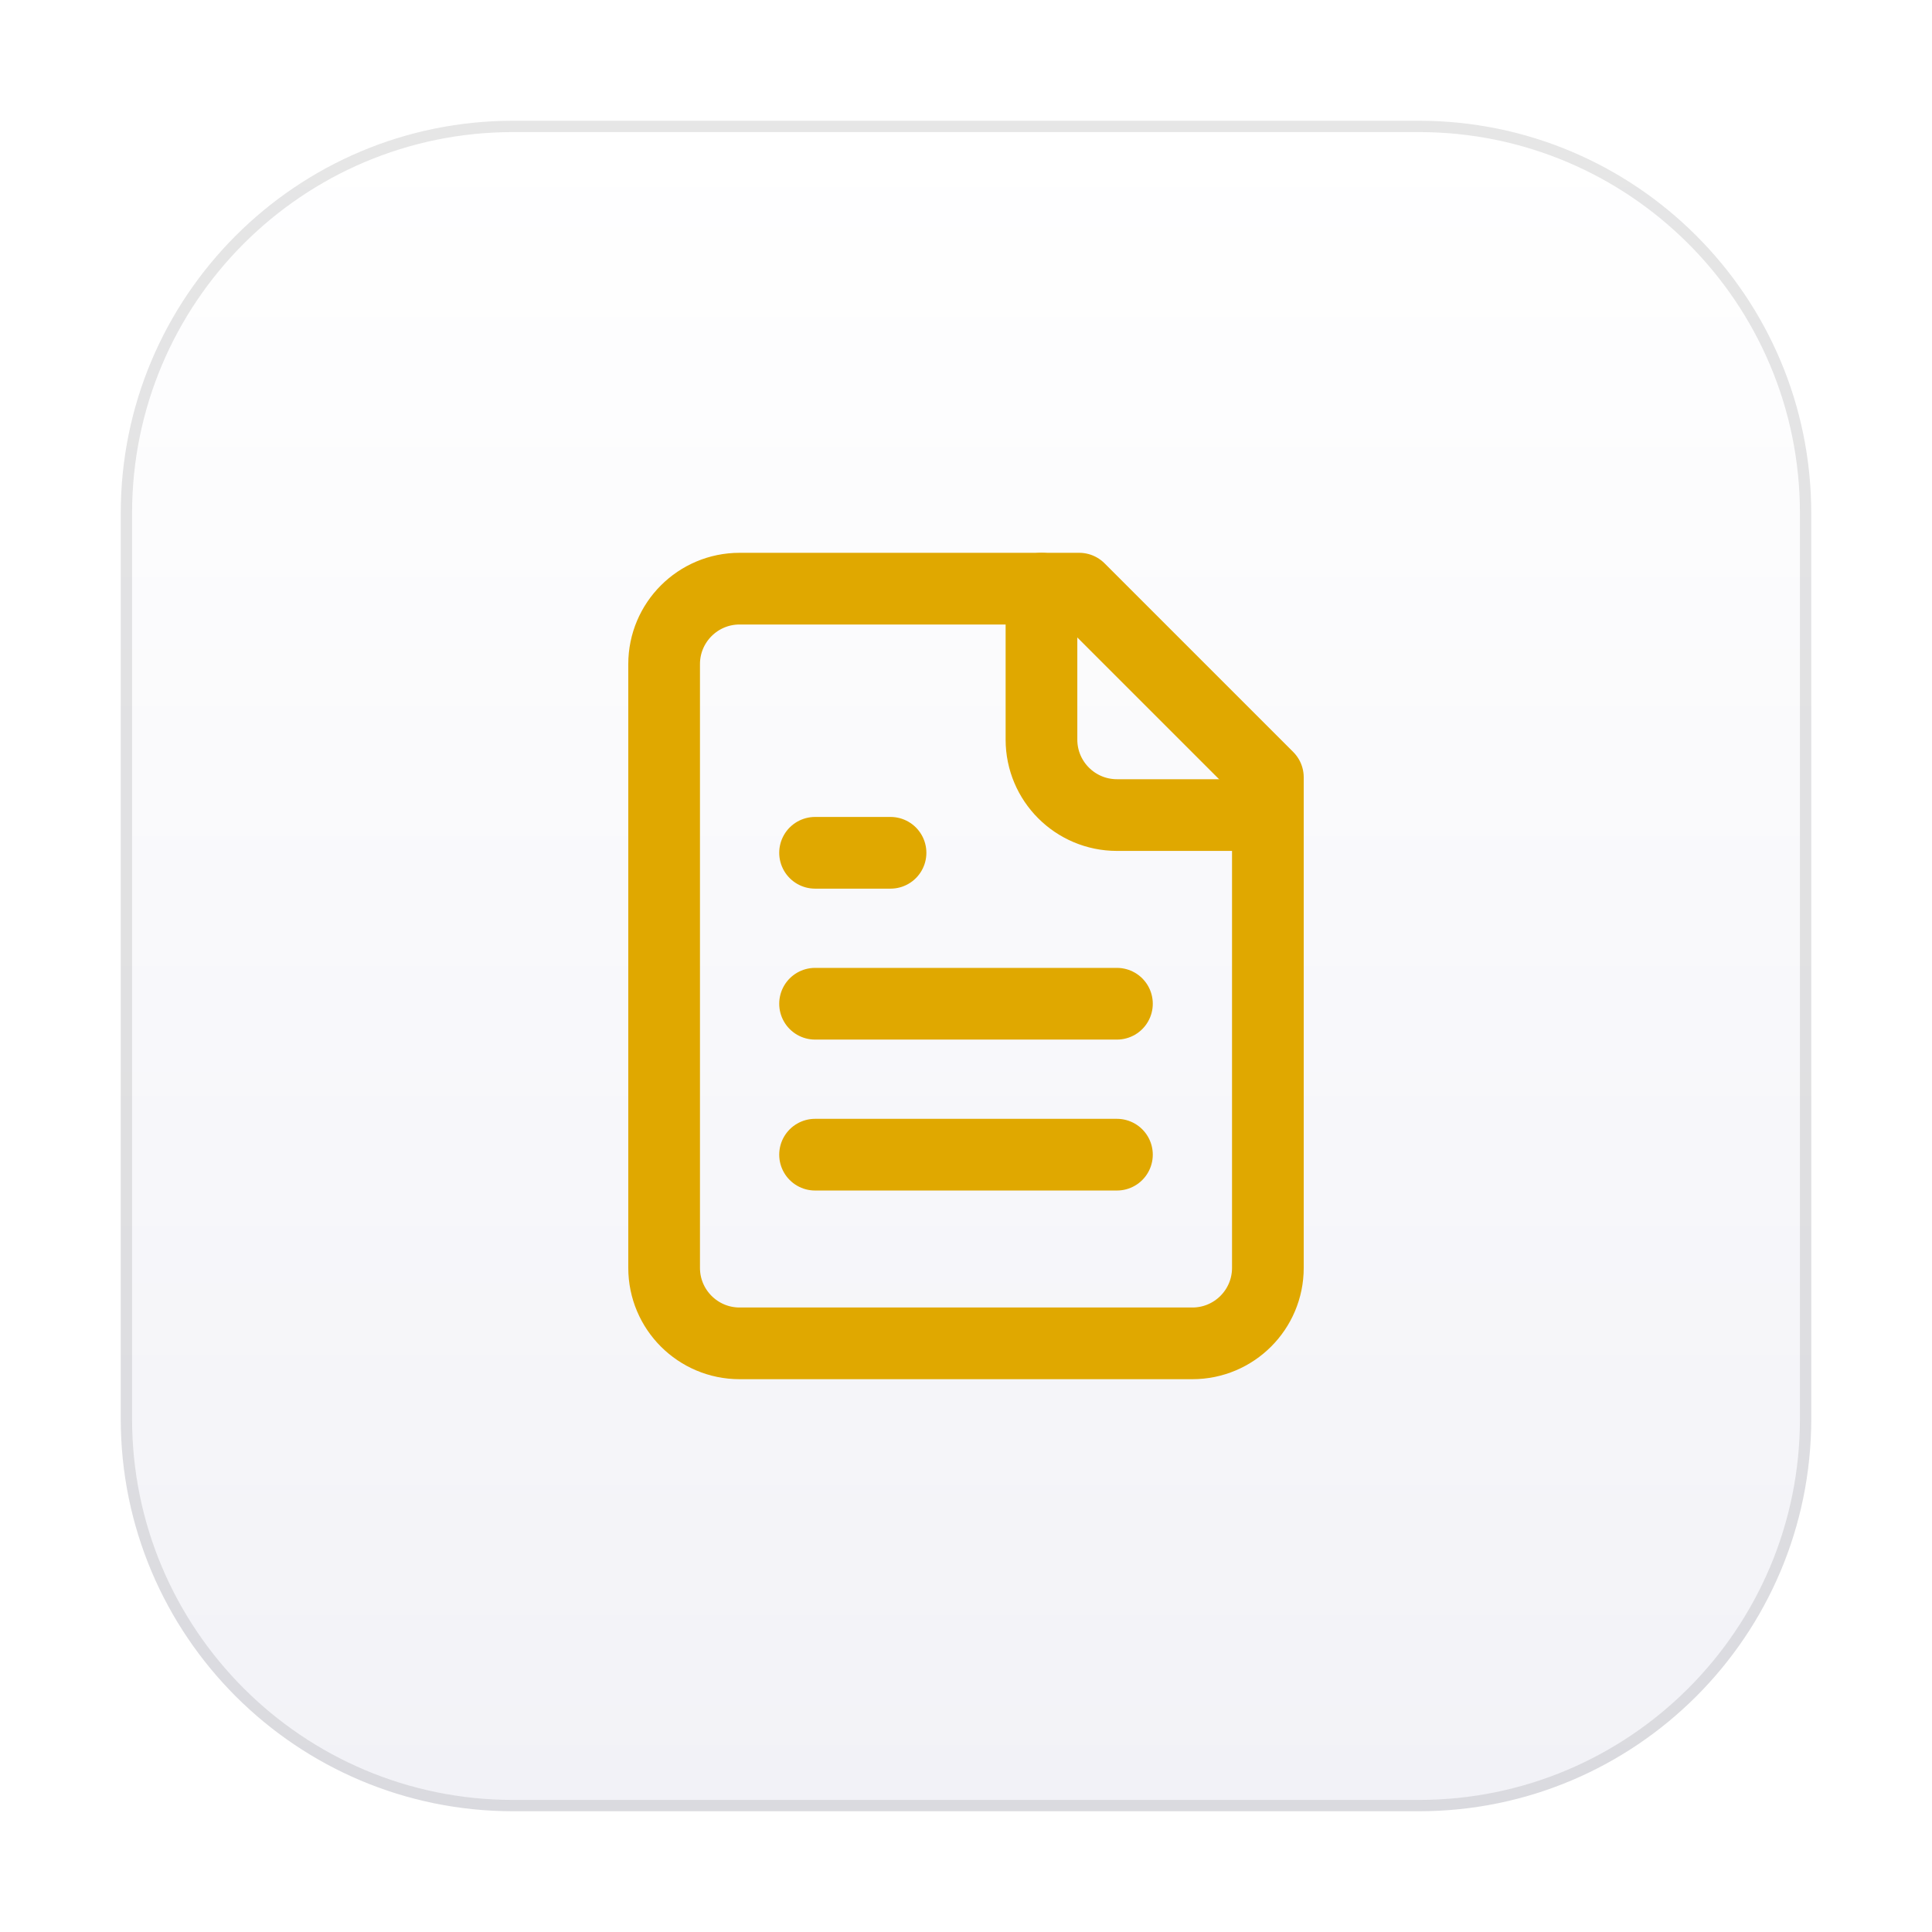
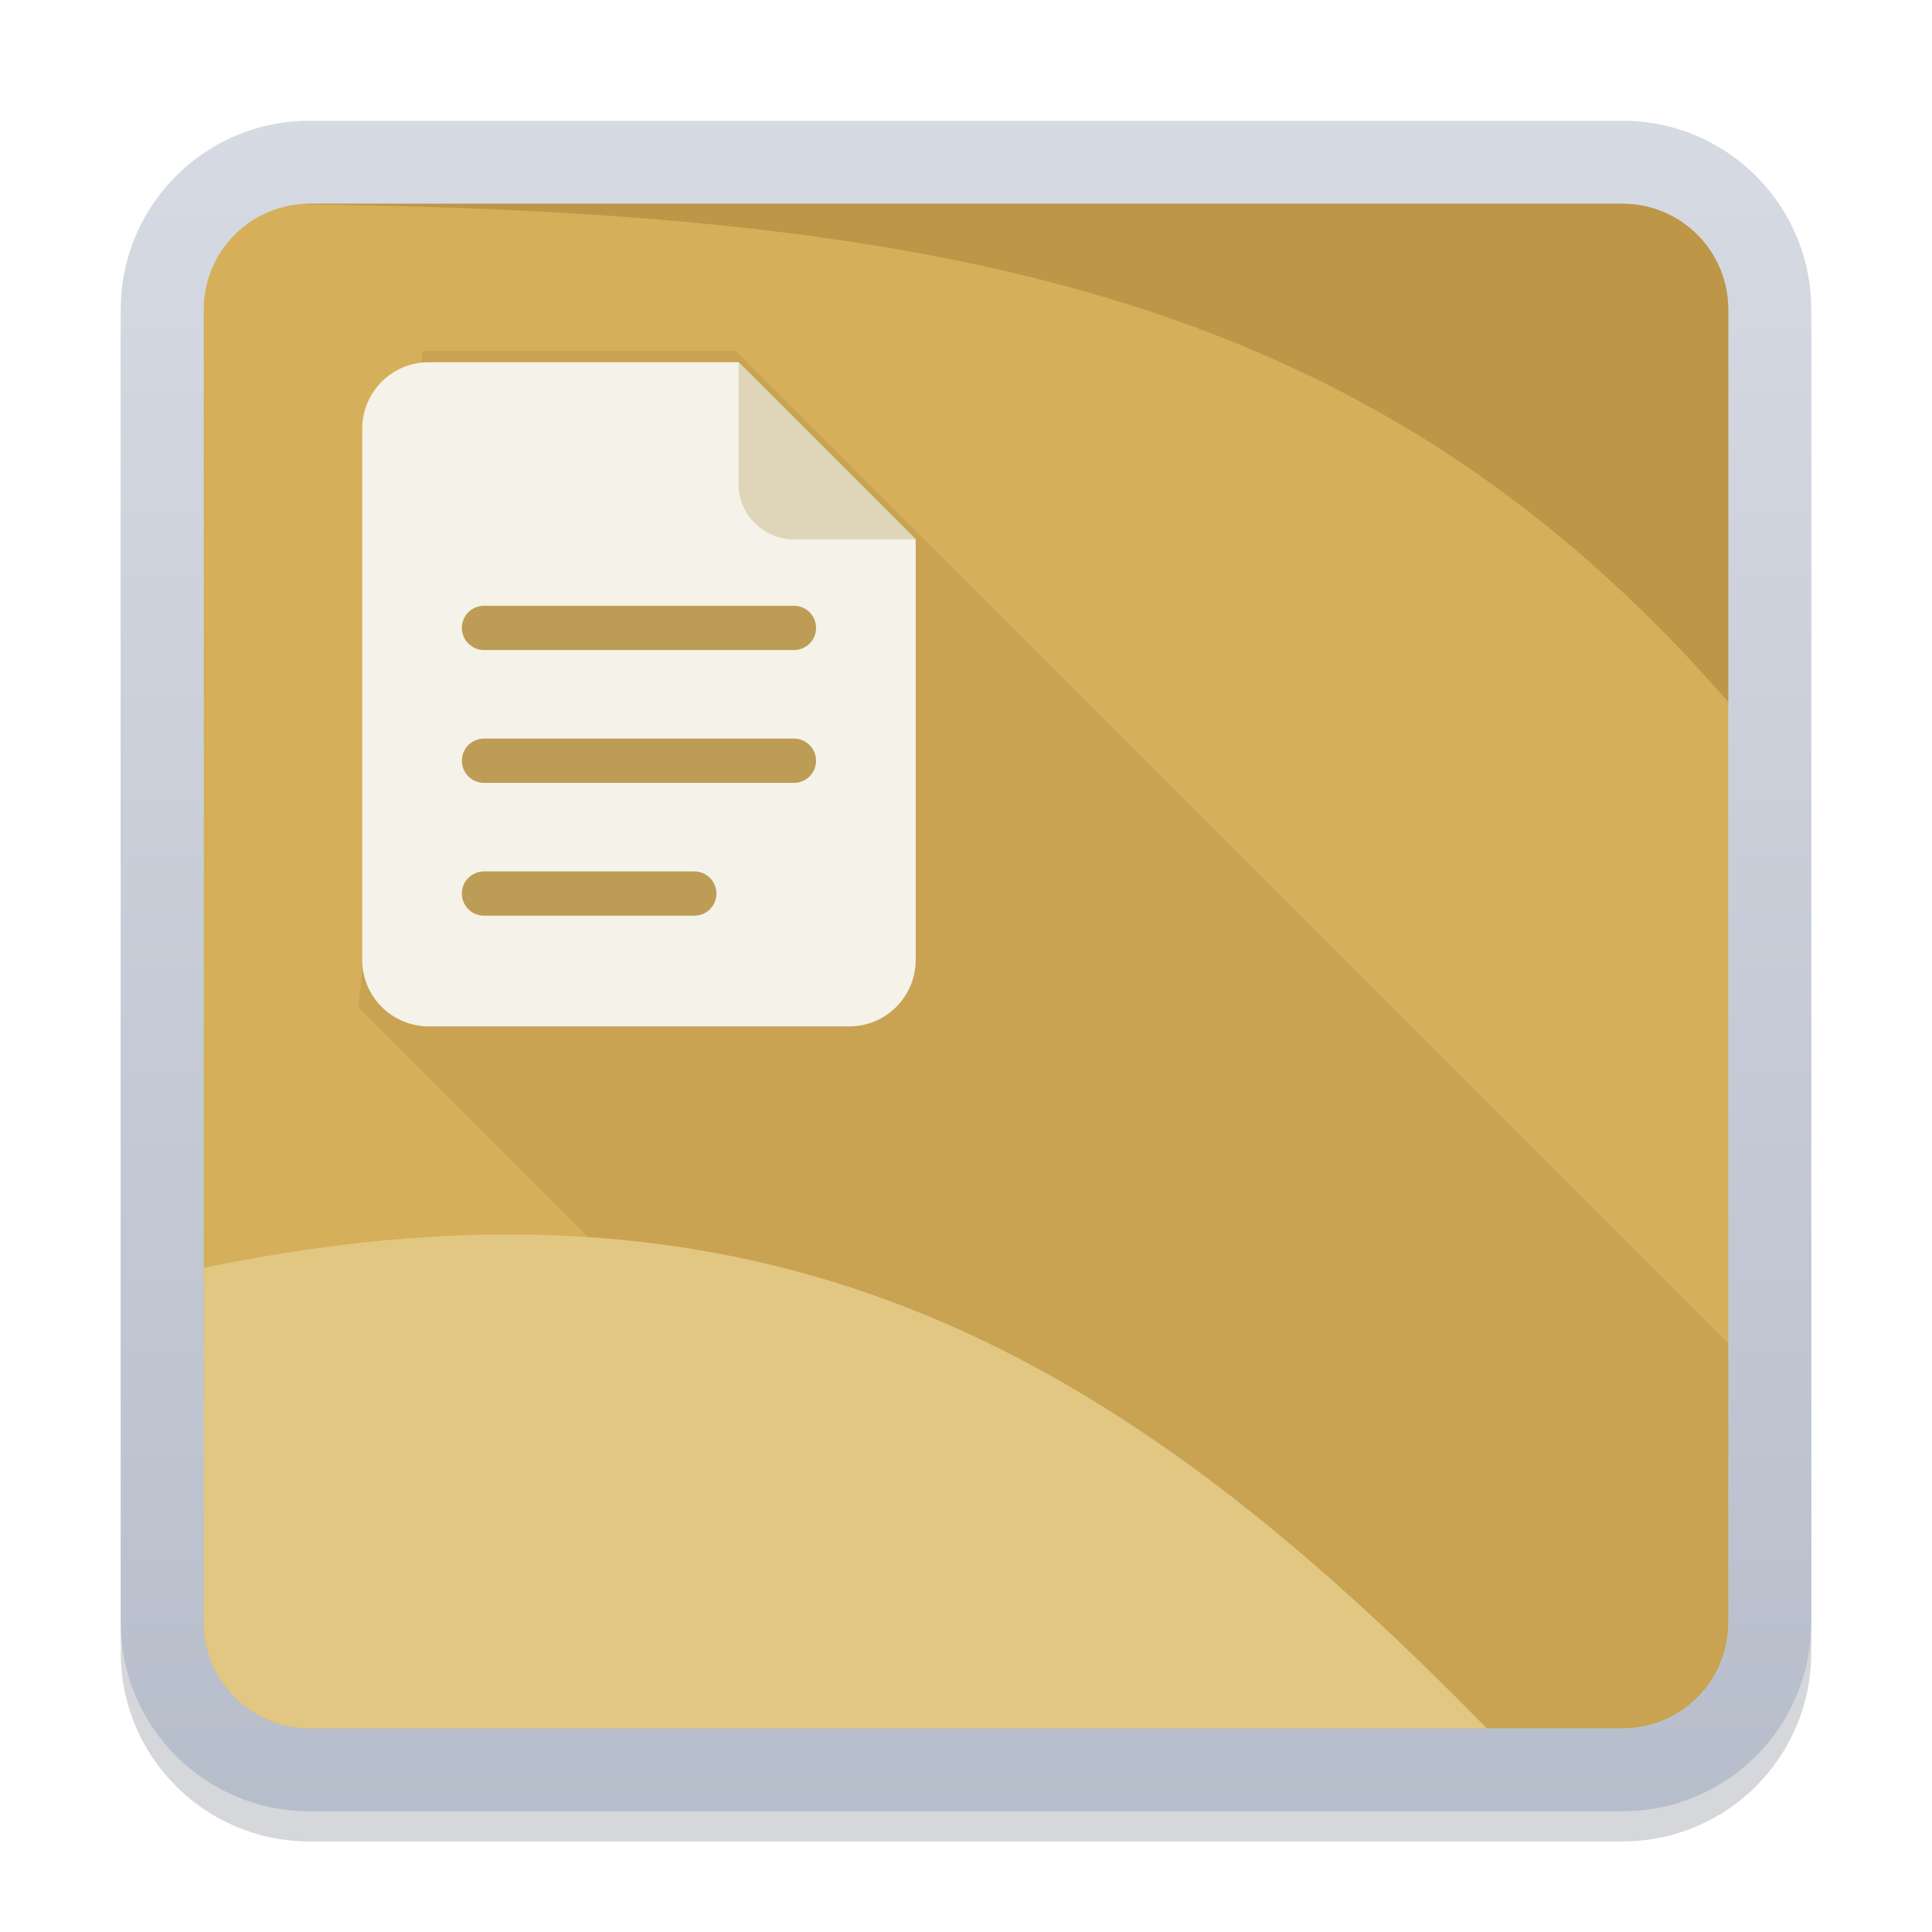
<svg xmlns="http://www.w3.org/2000/svg" width="512" height="512" viewBox="0 0 512 512">
  <defs>
-     <linearGradient id="tile" x1="0" y1="0" x2="0" y2="1">
-       <stop offset="0" stop-color="#ffffff" />
-       <stop offset="1" stop-color="#f2f2f7" />
+     <clipPath id="screen">
+       <rect x="54" y="54" width="404" height="404" rx="28" />
+     </clipPath>
+     <linearGradient id="frame" x2="0" y2="1">
+       <stop stop-color="#d6dae3" />
+       <stop offset="1" stop-color="#b7becb" />
    </linearGradient>
  </defs>
-   <rect x="32" y="32" width="448" height="448" rx="104" fill="url(#tile)" />
-   <rect x="33.5" y="33.5" width="445" height="445" rx="102.5" fill="none" stroke="#000000" stroke-opacity="0.10" stroke-width="3" />
-   <g transform="translate(136 136) scale(10)" color="#e0a800" fill="none" stroke="currentColor" stroke-width="1.9" stroke-linecap="round" stroke-linejoin="round">
-     <path d="M15 2H6a2 2 0 0 0-2 2v16a2 2 0 0 0 2 2h12a2 2 0 0 0 2-2V7Z" />
-     <path d="M14 2v4a2 2 0 0 0 2 2h4" />
-     <path d="M16 13H8" />
-     <path d="M16 17H8" />
-     <path d="M10 9H8" />
+   <rect x="32" y="40" width="448" height="448" rx="50" fill="#172033" opacity=".18" />
+   <rect x="32" y="32" width="448" height="448" rx="50" fill="url(#frame)" />
+   <g clip-path="url(#screen)">
+     <path fill="#d5af59" d="M54 54h404v404H54z" />
+     <path fill="#bd9648" d="M54 54h404v132C362 76 248 54 54 54Z" />
+     <path fill="#aa8542" opacity=".30" d="M112 93h83l353 353v102H376L95 267Z" />
+     <path fill="#e2c782" d="M54 336c154-32 246 26 340 122H54Z" />
+     <g transform="translate(-9.6 8) scale(.733333)">
+       <path fill="#f5f2e9" d="M168 120h112l64 64v152a24 24 0 0 1-24 24H168a24 24 0 0 1-24-24V144a24 24 0 0 1 24-24Z" />
+       <path fill="#dfd5b8" d="M280 120v44a20 20 0 0 0 20 20h44Z" />
+       <path d="M188 216h112m-112 48h112m-112 48h76" fill="none" stroke="#bd9c55" stroke-width="16" stroke-linecap="round" />
+     </g>
  </g>
</svg>
